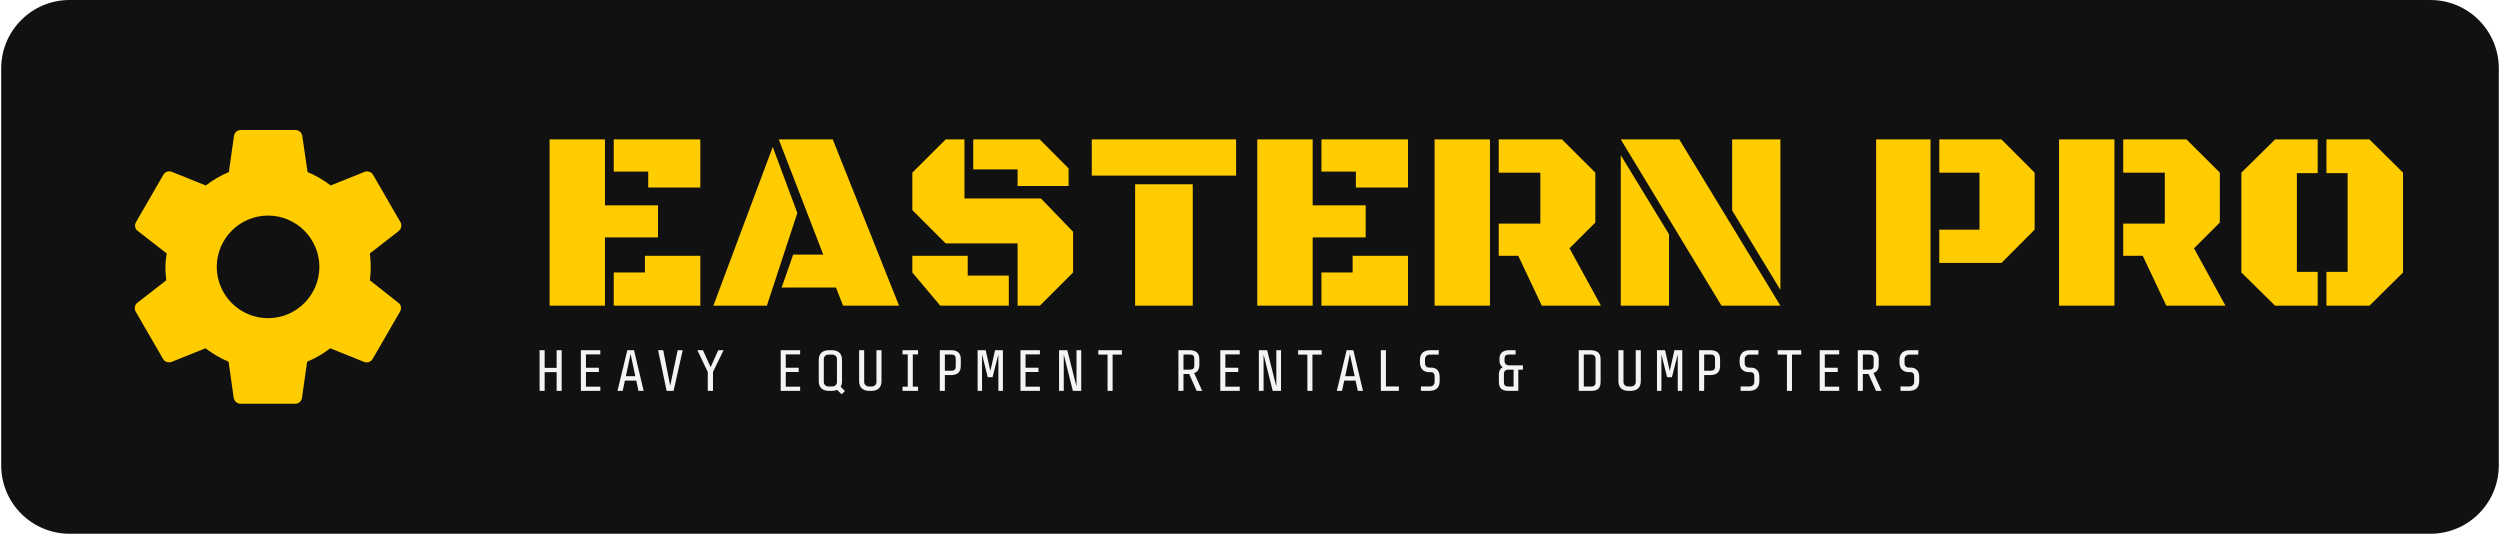
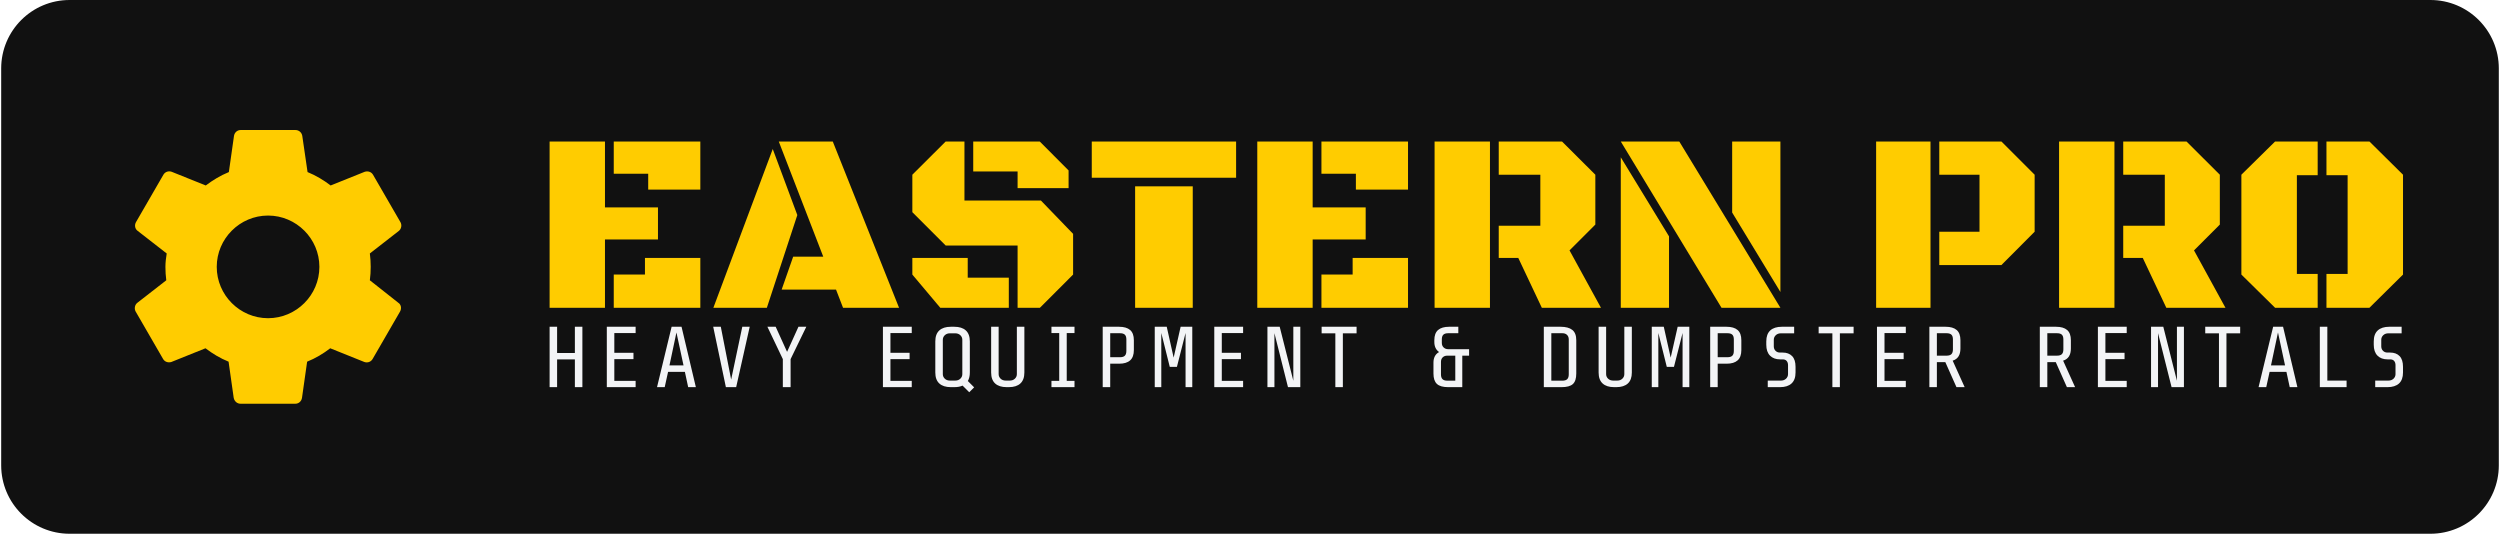
- <svg xmlns="http://www.w3.org/2000/svg" width="2000" height="427" viewBox="-56 821.307 1459.968 312">
-   <rect x="-56" y="821.307" width="1459.968" height="312" rx="40" fill="#111111" />
-   <path transform="translate(0 877.3068) scale(8.333333)" fill="#FFCC00" d="M19.14,12.94c0.04-0.3,0.06-0.61,0.06-0.94c0-0.32-0.02-0.64-0.06-0.94l2.03-1.58c0.18-0.14,0.23-0.41,0.12-0.61 l-1.92-3.32c-0.12-0.22-0.37-0.29-0.59-0.22l-2.39,0.96c-0.5-0.38-1.03-0.7-1.62-0.94L14.4,2.81c-0.04-0.24-0.24-0.41-0.48-0.41 h-3.84c-0.24,0-0.43,0.17-0.47,0.41L9.25,5.35C8.66,5.59,8.12,5.92,7.63,6.29L5.24,5.33c-0.22-0.08-0.47,0-0.59,0.22L2.73,8.87 C2.62,9.08,2.66,9.34,2.86,9.48l2.03,1.58C4.84,11.36,4.8,11.69,4.8,12s0.02,0.64,0.06,0.94l-2.03,1.58 c-0.18,0.14-0.23,0.41-0.12,0.61l1.92,3.32c0.12,0.22,0.37,0.29,0.59,0.22l2.39-0.96c0.5,0.38,1.03,0.7,1.62,0.94l0.36,2.54 c0.05,0.24,0.24,0.41,0.48,0.41h3.84c0.24,0,0.43-0.17,0.47-0.41l0.36-2.54c0.59-0.24,1.13-0.56,1.62-0.94l2.39,0.96 c0.22,0.08,0.47,0,0.59-0.22l1.92-3.32c0.12-0.22,0.07-0.49-0.12-0.61L19.14,12.94z M12,15.6c-1.98,0-3.6-1.62-3.6-3.6 s1.62-3.6,3.6-3.6s3.6,1.62,3.6,3.6S13.98,15.6,12,15.6z" />
+ <svg xmlns="http://www.w3.org/2000/svg" width="2000" height="427" viewBox="-56 820.094 1459.968 312">
+   <rect x="-56" y="820.094" width="1459.968" height="312" rx="40" fill="#111111" />
+   <path transform="translate(0 876.0941) scale(8.333333)" fill="#FFCC00" d="M19.14,12.94c0.04-0.3,0.06-0.61,0.06-0.94c0-0.32-0.02-0.64-0.06-0.94l2.03-1.58c0.18-0.14,0.23-0.41,0.12-0.61 l-1.92-3.32c-0.12-0.22-0.37-0.29-0.59-0.22l-2.39,0.96c-0.5-0.38-1.03-0.7-1.62-0.94L14.4,2.81c-0.04-0.24-0.24-0.41-0.48-0.41 h-3.84c-0.24,0-0.43,0.17-0.47,0.41L9.25,5.35C8.66,5.59,8.12,5.92,7.63,6.29L5.24,5.33c-0.22-0.08-0.47,0-0.59,0.22L2.73,8.87 C2.62,9.08,2.66,9.34,2.86,9.48l2.03,1.58C4.84,11.36,4.8,11.69,4.8,12s0.02,0.64,0.06,0.94l-2.03,1.58 c-0.18,0.14-0.23,0.41-0.12,0.61l1.92,3.32c0.12,0.22,0.37,0.29,0.59,0.22l2.39-0.96c0.5,0.38,1.03,0.7,1.62,0.94l0.36,2.54 c0.05,0.24,0.24,0.41,0.48,0.41h3.84c0.24,0,0.43-0.17,0.47-0.41l0.36-2.54c0.59-0.24,1.13-0.56,1.62-0.94l2.39,0.96 c0.22,0.08,0.47,0,0.59-0.22l1.92-3.32c0.12-0.22,0.07-0.49-0.12-0.61L19.14,12.94z M12,15.6c-1.98,0-3.6-1.62-3.6-3.6 s1.62-3.6,3.6-3.6s3.6,1.62,3.6,3.6S13.98,15.6,12,15.6z" />
  <path fill="#FFCC00" d="M296.94 1000L264.57 1000L264.57 902.81L296.94 902.81L296.94 941.33L327.92 941.33L327.92 960.08L296.94 960.08L296.94 1000M352.68 930.93L322.21 930.93L322.21 921.63L302.07 921.63L302.07 902.81L352.68 902.81L352.68 930.93M352.68 1000L302.07 1000L302.07 980.59L320.31 980.59L320.31 970.85L352.68 970.85L352.68 1000M468.84 1000L436.10 1000L432 989.38L400.21 989.38L406.95 970.12L424.53 970.12L398.53 902.81L430.10 902.81L468.84 1000M391.57 1000L360.30 1000L395.01 907.20L409.37 945.80L391.57 1000M551.17 1000L538.13 1000L538.13 963.60L496.09 963.60L476.61 944.12L476.61 922.22L496.09 902.81L507.07 902.81L507.07 937.30L551.75 937.30L570.58 956.79L570.58 980.59L551.17 1000M567.94 930.05L538.13 930.05L538.13 920.31L512.20 920.31L512.20 902.81L551.09 902.81L567.94 919.73L567.94 930.05M533 1000L492.94 1000L476.61 980.59L476.61 970.85L508.98 970.85L508.98 982.42L533 982.42L533 1000M665.86 923.97L581.49 923.97L581.49 902.81L665.86 902.81L665.86 923.97M640.52 1000L606.83 1000L606.83 929.03L640.52 929.03L640.52 1000M710.61 1000L678.24 1000L678.24 902.81L710.61 902.81L710.61 941.33L741.60 941.33L741.60 960.08L710.61 960.08L710.61 1000M766.35 930.93L735.88 930.93L735.88 921.63L715.74 921.63L715.74 902.81L766.35 902.81L766.35 930.93M766.35 1000L715.74 1000L715.74 980.59L733.98 980.59L733.98 970.85L766.35 970.85L766.35 1000M830.80 970.85L819.38 970.85L819.38 952.03L843.70 952.03L843.70 922.22L819.38 922.22L819.38 902.81L856.37 902.81L875.85 922.22L875.85 951.37L860.76 966.46L879.14 1000L844.57 1000L830.80 970.85M814.25 1000L781.88 1000L781.88 902.81L814.25 902.81L814.25 1000M984.03 1000L949.60 1000L890.72 902.81L924.92 902.81L984.03 1000M984.03 902.81L984.03 990.77L955.83 944.34L955.83 902.81L984.03 902.81M918.92 1000L890.72 1000L890.72 912.04L918.92 958.25L918.92 1000M1113.23 975.02L1076.90 975.02L1076.90 955.54L1100.41 955.54L1100.41 922.22L1076.90 922.22L1076.90 902.81L1113.23 902.81L1132.64 922.22L1132.64 955.54L1113.23 975.02M1071.77 1000L1039.98 1000L1039.98 902.81L1071.77 902.81L1071.77 1000M1195.84 970.85L1184.42 970.85L1184.42 952.03L1208.73 952.03L1208.73 922.22L1184.42 922.22L1184.42 902.81L1221.41 902.81L1240.89 922.22L1240.89 951.37L1225.80 966.46L1244.18 1000L1209.61 1000L1195.84 970.85M1179.29 1000L1146.92 1000L1146.92 902.81L1179.29 902.81L1179.29 1000M1328.34 1000L1303.22 1000L1303.22 980.22L1315.59 980.22L1315.59 922.51L1303.22 922.51L1303.22 902.81L1328.34 902.81L1347.97 922.22L1347.97 980.59L1328.34 1000M1298.09 1000L1273.19 1000L1253.49 980.59L1253.49 922.22L1273.19 902.81L1298.09 902.81L1298.09 922.51L1285.93 922.51L1285.93 980.22L1298.09 980.22" />
-   <path fill="#F3F4F6" d="M268.68 1038.85L261.68 1038.85L261.68 1049.80L258.72 1049.80L258.72 1026L261.68 1026L261.68 1036.34L268.68 1036.34L268.68 1026L271.64 1026L271.64 1049.80L268.68 1049.80L268.68 1038.85M282.86 1026L294.22 1026L294.22 1028.48L285.82 1028.48L285.82 1036.27L293.37 1036.27L293.37 1038.75L285.82 1038.75L285.82 1047.32L294.22 1047.32L294.22 1049.80L282.86 1049.80L282.86 1026M315.23 1043.78L308.60 1043.78L307.28 1049.80L304.25 1049.80L310 1026L313.91 1026L319.55 1049.80L316.52 1049.80L315.23 1043.78M309.15 1041.23L314.69 1041.23L311.90 1028.24L309.15 1041.23M332.98 1049.80L327.98 1026L330.98 1026L335.06 1046.81L339.44 1026L342.37 1026L337.03 1049.80L332.98 1049.80M360.08 1049.80L357.02 1049.80L357.02 1038.75L350.94 1026L354.20 1026L358.69 1035.89L363.18 1026L366.27 1026L360.08 1038.75L360.08 1049.80M399.66 1026L411.02 1026L411.02 1028.48L402.62 1028.48L402.62 1036.27L410.17 1036.27L410.17 1038.75L402.62 1038.75L402.62 1047.32L411.02 1047.32L411.02 1049.80L399.66 1049.80L399.66 1026M432.64 1049.19Q431.32 1049.80 429.38 1049.80L428.02 1049.80Q425.06 1049.80 423.48 1048.36Q421.90 1046.91 421.90 1044.02L421.90 1031.78Q421.90 1028.89 423.48 1027.44Q425.06 1026 428.02 1026L429.38 1026Q432.34 1026 433.92 1027.44Q435.50 1028.89 435.50 1031.78L435.50 1044.02Q435.50 1046.03 434.72 1047.39L437.20 1049.87L435.26 1051.81L432.64 1049.19M432.54 1031.13Q432.54 1030.08 431.76 1029.33Q430.98 1028.58 429.72 1028.58L427.68 1028.58Q426.42 1028.58 425.64 1029.33Q424.86 1030.08 424.86 1031.13L424.86 1044.67Q424.86 1045.72 425.64 1046.47Q426.42 1047.22 427.68 1047.22L429.72 1047.22Q430.98 1047.22 431.76 1046.47Q432.54 1045.72 432.54 1044.67L432.54 1031.13M458.59 1044.02Q458.59 1046.91 457.01 1048.36Q455.43 1049.80 452.47 1049.80L451.62 1049.80Q448.66 1049.80 447.08 1048.36Q445.50 1046.91 445.50 1044.02L445.50 1026L448.46 1026L448.46 1044.67Q448.46 1045.72 449.24 1046.47Q450.02 1047.22 451.28 1047.22L452.81 1047.22Q454.07 1047.22 454.85 1046.47Q455.63 1045.72 455.63 1044.67L455.63 1026L458.59 1026L458.59 1044.02M470.86 1047.32L473.92 1047.32L473.92 1028.48L470.86 1028.48L470.86 1026L479.94 1026L479.94 1028.48L476.88 1028.48L476.88 1047.32L479.94 1047.32L479.94 1049.80L470.86 1049.80L470.86 1047.32M504.93 1035.18Q504.93 1037.93 503.47 1039.24Q502.01 1040.55 499.15 1040.55L495.62 1040.55L495.62 1049.80L492.66 1049.80L492.66 1026L499.09 1026Q501.98 1026 503.46 1027.27Q504.93 1028.55 504.93 1031.30L504.93 1035.18M501.98 1031Q501.98 1029.71 501.38 1029.13Q500.79 1028.55 499.49 1028.55L495.62 1028.55L495.62 1038L499.49 1038Q500.79 1038 501.38 1037.41Q501.98 1036.81 501.98 1035.52L501.98 1031M526.90 1028.45L523.50 1041.81L520.68 1041.81L517.35 1028.45L517.35 1049.80L514.76 1049.80L514.76 1026L519.49 1026L522.21 1038.17L524.96 1026L529.55 1026L529.55 1049.80L526.90 1049.80L526.90 1028.45M539.82 1026L551.18 1026L551.18 1028.48L542.78 1028.48L542.78 1036.27L550.33 1036.27L550.33 1038.75L542.78 1038.75L542.78 1047.32L551.18 1047.32L551.18 1049.80L539.82 1049.80L539.82 1026M565.12 1028.52L565.12 1049.80L562.37 1049.80L562.37 1026L567.19 1026L572.57 1047.28L572.57 1026L575.32 1026L575.32 1049.80L570.46 1049.80L565.12 1028.52M593.68 1049.80L590.72 1049.80L590.72 1028.58L585.32 1028.58L585.32 1026L599.09 1026L599.09 1028.58L593.68 1028.58L593.68 1049.80M638.43 1039.94L635.10 1039.94L635.10 1049.80L632.14 1049.80L632.14 1026L638.53 1026Q641.42 1026 642.90 1027.27Q644.38 1028.55 644.38 1031.30L644.38 1034.57Q644.38 1038.41 641.32 1039.36L646.05 1049.80L642.82 1049.80L638.43 1039.94M641.42 1031Q641.42 1029.71 640.83 1029.13Q640.23 1028.55 638.94 1028.55L635.10 1028.55L635.10 1037.39L638.94 1037.39Q640.23 1037.39 640.83 1036.79Q641.42 1036.20 641.42 1034.91L641.42 1031M656.62 1026L667.98 1026L667.98 1028.48L659.58 1028.48L659.58 1036.27L667.13 1036.27L667.13 1038.75L659.58 1038.75L659.58 1047.32L667.98 1047.32L667.98 1049.80L656.62 1049.80L656.62 1026M681.92 1028.52L681.92 1049.80L679.17 1049.80L679.17 1026L683.99 1026L689.37 1047.28L689.37 1026L692.12 1026L692.12 1049.80L687.26 1049.80L681.92 1028.52M710.48 1049.80L707.52 1049.80L707.52 1028.58L702.12 1028.58L702.12 1026L715.89 1026L715.89 1028.58L710.48 1028.58L710.48 1049.80M735.71 1043.78L729.08 1043.78L727.76 1049.80L724.73 1049.80L730.48 1026L734.39 1026L740.03 1049.80L737 1049.80L735.71 1043.78M729.63 1041.23L735.17 1041.23L732.38 1028.24L729.63 1041.23M750.47 1026L753.43 1026L753.43 1047.22L761.01 1047.22L761.01 1049.80L750.47 1049.80L750.47 1026M784.85 1044.02Q784.85 1046.91 783.27 1048.36Q781.68 1049.80 778.73 1049.80L773.90 1049.80L773.90 1047.22L779.07 1047.22Q780.32 1047.22 781.11 1046.47Q781.89 1045.72 781.89 1044.67L781.89 1041.13Q781.89 1040.11 781.36 1039.48Q780.83 1038.85 779.78 1038.85L778.76 1038.85Q776.24 1038.85 774.78 1037.37Q773.32 1035.89 773.32 1033.07L773.32 1031.78Q773.32 1028.89 774.90 1027.44Q776.48 1026 779.44 1026L784.30 1026L784.30 1028.58L779.10 1028.58Q777.84 1028.58 777.06 1029.33Q776.28 1030.08 776.28 1031.13L776.28 1033.72Q776.28 1034.77 776.96 1035.47Q777.64 1036.17 778.73 1036.17L779.75 1036.17Q782.16 1036.17 783.50 1037.56Q784.85 1038.95 784.85 1041.78L784.85 1044.02M825.24 1049.80Q822.18 1049.80 820.82 1048.52Q819.46 1047.25 819.46 1044.43L819.46 1040.14Q819.46 1037.19 821.67 1035.96Q819.80 1034.64 819.80 1032.02L819.80 1031.30Q819.80 1028.55 821.28 1027.27Q822.76 1026 825.65 1026L829.25 1026L829.25 1028.55L825.24 1028.55Q823.95 1028.55 823.36 1029.13Q822.76 1029.71 822.76 1031L822.76 1032.36Q822.76 1033.48 823.47 1034.16Q824.19 1034.84 825.24 1034.84L833.50 1034.84L833.50 1037.39L830.82 1037.39L830.82 1049.80L825.24 1049.80M824.90 1037.39Q823.78 1037.39 823.10 1038.05Q822.42 1038.72 822.42 1039.84L822.42 1044.77Q822.42 1046.06 823.03 1046.65Q823.64 1047.25 824.94 1047.25L828.06 1047.25L828.06 1037.39L824.90 1037.39M878.93 1044.43Q878.93 1047.35 877.59 1048.58Q876.25 1049.80 873.15 1049.80L866.15 1049.80L866.15 1026L872.74 1026Q875.80 1026 877.37 1027.24Q878.93 1028.48 878.93 1031.30L878.93 1044.43M875.97 1031Q875.97 1029.88 875.29 1029.21Q874.61 1028.55 873.49 1028.55L869.11 1028.55L869.11 1047.25L873.46 1047.25Q874.75 1047.25 875.36 1046.65Q875.97 1046.06 875.97 1044.77L875.97 1031M902.43 1044.02Q902.43 1046.91 900.85 1048.36Q899.27 1049.80 896.31 1049.80L895.46 1049.80Q892.50 1049.80 890.92 1048.36Q889.34 1046.91 889.34 1044.02L889.34 1026L892.30 1026L892.30 1044.67Q892.30 1045.72 893.08 1046.47Q893.86 1047.22 895.12 1047.22L896.65 1047.22Q897.91 1047.22 898.69 1046.47Q899.47 1045.72 899.47 1044.67L899.47 1026L902.43 1026L902.43 1044.02M924.02 1028.45L920.62 1041.81L917.80 1041.81L914.47 1028.45L914.47 1049.80L911.88 1049.80L911.88 1026L916.61 1026L919.33 1038.17L922.08 1026L926.67 1026L926.67 1049.80L924.02 1049.80L924.02 1028.45M948.77 1035.18Q948.77 1037.93 947.31 1039.24Q945.85 1040.55 942.99 1040.55L939.46 1040.55L939.46 1049.80L936.50 1049.80L936.50 1026L942.93 1026Q945.82 1026 947.30 1027.27Q948.77 1028.55 948.77 1031.30L948.77 1035.18M945.82 1031Q945.82 1029.71 945.22 1029.13Q944.63 1028.55 943.33 1028.55L939.46 1028.55L939.46 1038L943.33 1038Q944.63 1038 945.22 1037.41Q945.82 1036.81 945.82 1035.52L945.82 1031M971.73 1044.02Q971.73 1046.91 970.15 1048.36Q968.56 1049.80 965.61 1049.80L960.78 1049.80L960.78 1047.22L965.95 1047.22Q967.20 1047.22 967.99 1046.47Q968.77 1045.72 968.77 1044.67L968.77 1041.13Q968.77 1040.11 968.24 1039.48Q967.71 1038.85 966.66 1038.85L965.64 1038.85Q963.12 1038.85 961.66 1037.37Q960.20 1035.89 960.20 1033.07L960.20 1031.78Q960.20 1028.89 961.78 1027.44Q963.36 1026 966.32 1026L971.18 1026L971.18 1028.58L965.98 1028.58Q964.72 1028.58 963.94 1029.33Q963.16 1030.08 963.16 1031.13L963.16 1033.72Q963.16 1034.77 963.84 1035.47Q964.52 1036.17 965.61 1036.17L966.63 1036.17Q969.04 1036.17 970.38 1037.56Q971.73 1038.95 971.73 1041.78L971.73 1044.02M990.80 1049.80L987.84 1049.80L987.84 1028.58L982.44 1028.58L982.44 1026L996.21 1026L996.21 1028.58L990.80 1028.58L990.80 1049.80M1007.02 1026L1018.38 1026L1018.38 1028.48L1009.98 1028.48L1009.98 1036.27L1017.53 1036.27L1017.53 1038.75L1009.98 1038.75L1009.98 1047.32L1018.38 1047.32L1018.38 1049.80L1007.02 1049.80L1007.02 1026M1035.55 1039.94L1032.22 1039.94L1032.22 1049.80L1029.26 1049.80L1029.26 1026L1035.65 1026Q1038.54 1026 1040.02 1027.27Q1041.50 1028.55 1041.50 1031.30L1041.50 1034.57Q1041.50 1038.41 1038.44 1039.36L1043.17 1049.80L1039.94 1049.80L1035.55 1039.94M1038.54 1031Q1038.54 1029.71 1037.95 1029.13Q1037.35 1028.55 1036.06 1028.55L1032.22 1028.55L1032.22 1037.39L1036.06 1037.39Q1037.35 1037.39 1037.95 1036.79Q1038.54 1036.20 1038.54 1034.91L1038.54 1031M1065.17 1044.02Q1065.17 1046.91 1063.59 1048.36Q1062 1049.80 1059.05 1049.80L1054.22 1049.80L1054.22 1047.22L1059.39 1047.22Q1060.64 1047.22 1061.43 1046.47Q1062.21 1045.72 1062.21 1044.67L1062.21 1041.13Q1062.21 1040.11 1061.68 1039.48Q1061.15 1038.85 1060.10 1038.85L1059.08 1038.85Q1056.56 1038.85 1055.10 1037.37Q1053.64 1035.89 1053.64 1033.07L1053.64 1031.78Q1053.64 1028.89 1055.22 1027.44Q1056.80 1026 1059.76 1026L1064.62 1026L1064.62 1028.58L1059.42 1028.58Q1058.16 1028.58 1057.38 1029.33Q1056.60 1030.08 1056.60 1031.13L1056.60 1033.72Q1056.60 1034.77 1057.28 1035.47Q1057.96 1036.17 1059.05 1036.17L1060.07 1036.17Q1062.48 1036.17 1063.82 1037.56Q1065.17 1038.95 1065.17 1041.78" />
+   <path transform="translate(4.534145 0)" fill="#F3F4F6" d="M274.81 1030.16L264.42 1030.16L264.42 1046.40L260.04 1046.40L260.04 1011.10L264.42 1011.10L264.42 1026.43L274.81 1026.43L274.81 1011.10L279.20 1011.10L279.20 1046.40L274.81 1046.40L274.81 1030.16M293.48 1011.10L310.32 1011.10L310.32 1014.78L297.87 1014.78L297.87 1026.33L309.06 1026.33L309.06 1030.01L297.87 1030.01L297.87 1042.72L310.32 1042.72L310.32 1046.40L293.48 1046.40L293.48 1011.10M339.12 1037.48L329.29 1037.48L327.32 1046.40L322.83 1046.40L331.36 1011.10L337.16 1011.10L345.53 1046.40L341.04 1046.40L339.12 1037.48M330.10 1033.69L338.32 1033.69L334.18 1014.43L330.10 1033.69M363.08 1046.40L355.67 1011.10L360.11 1011.10L366.16 1041.97L372.67 1011.10L377.01 1011.10L369.09 1046.40L363.08 1046.40M400.91 1046.40L396.37 1046.40L396.37 1030.01L387.35 1011.10L392.19 1011.10L398.85 1025.77L405.50 1011.10L410.09 1011.10L400.91 1030.01L400.91 1046.40M454.88 1011.10L471.73 1011.10L471.73 1014.78L459.27 1014.78L459.27 1026.33L470.47 1026.33L470.47 1030.01L459.27 1030.01L459.27 1042.72L471.73 1042.72L471.73 1046.40L454.88 1046.40L454.88 1011.10M501.44 1045.50Q499.47 1046.40 496.60 1046.40L494.58 1046.40Q490.19 1046.40 487.85 1044.26Q485.50 1042.12 485.50 1037.83L485.50 1019.67Q485.50 1015.38 487.85 1013.24Q490.19 1011.10 494.58 1011.10L496.60 1011.10Q500.99 1011.10 503.33 1013.24Q505.68 1015.38 505.68 1019.67L505.68 1037.83Q505.68 1040.81 504.52 1042.82L508.20 1046.51L505.32 1049.38L501.44 1045.50M501.29 1018.71Q501.29 1017.15 500.13 1016.04Q498.97 1014.93 497.10 1014.93L494.08 1014.93Q492.21 1014.93 491.05 1016.04Q489.89 1017.15 489.89 1018.71L489.89 1038.79Q489.89 1040.35 491.05 1041.46Q492.21 1042.57 494.08 1042.57L497.10 1042.57Q498.97 1042.57 500.13 1041.46Q501.29 1040.35 501.29 1038.79L501.29 1018.71M537.56 1037.83Q537.56 1042.12 535.21 1044.26Q532.86 1046.40 528.48 1046.40L527.22 1046.40Q522.83 1046.40 520.48 1044.26Q518.14 1042.12 518.14 1037.83L518.14 1011.10L522.52 1011.10L522.52 1038.79Q522.52 1040.35 523.68 1041.46Q524.84 1042.57 526.71 1042.57L528.98 1042.57Q530.85 1042.57 532.01 1041.46Q533.17 1040.35 533.17 1038.79L533.17 1011.10L537.56 1011.10L537.56 1037.83M553.39 1042.72L557.93 1042.72L557.93 1014.78L553.39 1014.78L553.39 1011.10L566.86 1011.10L566.86 1014.78L562.32 1014.78L562.32 1042.72L566.86 1042.72L566.86 1046.40L553.39 1046.40L553.39 1042.72M601.56 1024.72Q601.56 1028.80 599.39 1030.74Q597.23 1032.69 592.99 1032.69L587.74 1032.69L587.74 1046.40L583.35 1046.40L583.35 1011.10L592.89 1011.10Q597.18 1011.10 599.37 1012.99Q601.56 1014.88 601.56 1018.97L601.56 1024.72M597.18 1018.51Q597.18 1016.59 596.29 1015.74Q595.41 1014.88 593.49 1014.88L587.74 1014.88L587.74 1028.90L593.49 1028.90Q595.41 1028.90 596.29 1028.02Q597.18 1027.14 597.18 1025.22L597.18 1018.51M631.78 1014.73L626.73 1034.55L622.55 1034.55L617.60 1014.73L617.60 1046.40L613.77 1046.40L613.77 1011.10L620.78 1011.10L624.82 1029.15L628.90 1011.10L635.71 1011.10L635.71 1046.40L631.78 1046.40L631.78 1014.73M648.57 1011.10L665.42 1011.10L665.42 1014.78L652.96 1014.78L652.96 1026.33L664.16 1026.33L664.16 1030.01L652.96 1030.01L652.96 1042.72L665.42 1042.72L665.42 1046.40L648.57 1046.40L648.57 1011.10M683.73 1014.83L683.73 1046.40L679.64 1046.40L679.64 1011.10L686.81 1011.10L694.78 1042.67L694.78 1011.10L698.86 1011.10L698.86 1046.40L691.65 1046.40L683.73 1014.83M723.73 1046.40L719.34 1046.40L719.34 1014.93L711.32 1014.93L711.32 1011.10L731.75 1011.10L731.75 1014.93L723.73 1014.93L723.73 1046.40M785.27 1046.40Q780.73 1046.40 778.71 1044.51Q776.69 1042.62 776.69 1038.44L776.69 1032.08Q776.69 1027.69 779.97 1025.88Q777.20 1023.91 777.20 1020.02L777.20 1018.97Q777.20 1014.88 779.39 1012.99Q781.58 1011.10 785.87 1011.10L791.22 1011.10L791.22 1014.88L785.27 1014.88Q783.35 1014.88 782.47 1015.74Q781.58 1016.59 781.58 1018.51L781.58 1020.53Q781.58 1022.19 782.64 1023.20Q783.70 1024.21 785.27 1024.21L797.52 1024.21L797.52 1027.99L793.54 1027.99L793.54 1046.40L785.27 1046.40M784.76 1027.99Q783.10 1027.99 782.09 1028.98Q781.08 1029.96 781.08 1031.63L781.08 1038.94Q781.08 1040.86 781.99 1041.74Q782.90 1042.62 784.81 1042.62L789.45 1042.62L789.45 1027.99L784.76 1027.99M860.17 1038.44Q860.17 1042.77 858.18 1044.59Q856.18 1046.40 851.59 1046.40L841.20 1046.40L841.20 1011.10L850.99 1011.10Q855.53 1011.10 857.85 1012.94Q860.17 1014.78 860.17 1018.97L860.17 1038.44M855.78 1018.51Q855.78 1016.85 854.77 1015.86Q853.76 1014.88 852.10 1014.88L845.59 1014.88L845.59 1042.62L852.05 1042.62Q853.96 1042.62 854.87 1041.74Q855.78 1040.86 855.78 1038.94L855.78 1018.51M892.65 1037.83Q892.65 1042.12 890.31 1044.26Q887.96 1046.40 883.57 1046.40L882.31 1046.40Q877.92 1046.40 875.58 1044.26Q873.23 1042.12 873.23 1037.83L873.23 1011.10L877.62 1011.10L877.62 1038.79Q877.62 1040.35 878.78 1041.46Q879.94 1042.57 881.81 1042.57L884.08 1042.57Q885.94 1042.57 887.10 1041.46Q888.26 1040.35 888.26 1038.79L888.26 1011.10L892.65 1011.10L892.65 1037.83M922.31 1014.73L917.27 1034.55L913.08 1034.55L908.14 1014.73L908.14 1046.40L904.30 1046.40L904.30 1011.10L911.32 1011.10L915.35 1029.15L919.44 1011.10L926.25 1011.10L926.25 1046.40L922.31 1046.40L922.31 1014.73M956.66 1024.72Q956.66 1028.80 954.49 1030.74Q952.32 1032.69 948.09 1032.69L942.84 1032.69L942.84 1046.40L938.45 1046.40L938.45 1011.10L947.98 1011.10Q952.27 1011.10 954.47 1012.99Q956.66 1014.88 956.66 1018.97L956.66 1024.72M952.27 1018.51Q952.27 1016.59 951.39 1015.74Q950.51 1014.88 948.59 1014.88L942.84 1014.88L942.84 1028.90L948.59 1028.90Q950.51 1028.90 951.39 1028.02Q952.27 1027.14 952.27 1025.22L952.27 1018.51M988.34 1037.83Q988.34 1042.12 985.99 1044.26Q983.65 1046.40 979.26 1046.40L972.10 1046.40L972.10 1042.57L979.76 1042.57Q981.63 1042.57 982.79 1041.46Q983.95 1040.35 983.95 1038.79L983.95 1033.54Q983.95 1032.03 983.17 1031.10Q982.38 1030.16 980.82 1030.16L979.31 1030.16Q975.58 1030.16 973.41 1027.97Q971.24 1025.77 971.24 1021.59L971.24 1019.67Q971.24 1015.38 973.58 1013.24Q975.93 1011.10 980.32 1011.10L987.53 1011.10L987.53 1014.93L979.81 1014.93Q977.95 1014.93 976.79 1016.04Q975.63 1017.15 975.63 1018.71L975.63 1022.55Q975.63 1024.11 976.63 1025.14Q977.64 1026.18 979.26 1026.18L980.77 1026.18Q984.35 1026.18 986.34 1028.25Q988.34 1030.31 988.34 1034.50L988.34 1037.83M1014.26 1046.40L1009.87 1046.40L1009.87 1014.93L1001.85 1014.93L1001.85 1011.10L1022.28 1011.10L1022.28 1014.93L1014.26 1014.93L1014.26 1046.40M1035.95 1011.10L1052.80 1011.10L1052.80 1014.78L1040.34 1014.78L1040.34 1026.33L1051.54 1026.33L1051.54 1030.01L1040.34 1030.01L1040.34 1042.72L1052.80 1042.72L1052.80 1046.40L1035.95 1046.40L1035.95 1011.10M1075.90 1031.78L1070.96 1031.78L1070.96 1046.40L1066.57 1046.40L1066.57 1011.10L1076.05 1011.10Q1080.34 1011.10 1082.53 1012.99Q1084.73 1014.88 1084.73 1018.97L1084.73 1023.81Q1084.73 1029.51 1080.19 1030.92L1087.20 1046.40L1082.41 1046.40L1075.90 1031.78M1080.34 1018.51Q1080.34 1016.59 1079.46 1015.74Q1078.57 1014.88 1076.66 1014.88L1070.96 1014.88L1070.96 1027.99L1076.66 1027.99Q1078.57 1027.99 1079.46 1027.11Q1080.34 1026.23 1080.34 1024.31L1080.34 1018.51M1140.46 1031.78L1135.52 1031.78L1135.52 1046.40L1131.13 1046.40L1131.13 1011.10L1140.61 1011.10Q1144.90 1011.10 1147.10 1012.99Q1149.29 1014.88 1149.29 1018.97L1149.29 1023.81Q1149.29 1029.51 1144.75 1030.92L1151.76 1046.40L1146.97 1046.40L1140.46 1031.78M1144.90 1018.51Q1144.90 1016.59 1144.02 1015.74Q1143.14 1014.88 1141.22 1014.88L1135.52 1014.88L1135.52 1027.99L1141.22 1027.99Q1143.14 1027.99 1144.02 1027.11Q1144.90 1026.23 1144.90 1024.31L1144.90 1018.51M1165.08 1011.10L1181.93 1011.10L1181.93 1014.78L1169.47 1014.78L1169.47 1026.33L1180.66 1026.33L1180.66 1030.01L1169.47 1030.01L1169.47 1042.72L1181.93 1042.72L1181.93 1046.40L1165.08 1046.40L1165.08 1011.10M1200.23 1014.83L1200.23 1046.40L1196.15 1046.40L1196.15 1011.10L1203.31 1011.10L1211.28 1042.67L1211.28 1011.10L1215.37 1011.10L1215.37 1046.40L1208.15 1046.40L1200.23 1014.83M1240.23 1046.40L1235.85 1046.40L1235.85 1014.93L1227.83 1014.93L1227.83 1011.10L1248.25 1011.10L1248.25 1014.93L1240.23 1014.93L1240.23 1046.40M1275.29 1037.48L1265.45 1037.48L1263.49 1046.40L1259 1046.40L1267.52 1011.10L1273.32 1011.10L1281.70 1046.40L1277.21 1046.40L1275.29 1037.48M1266.26 1033.69L1274.48 1033.69L1270.35 1014.43L1266.26 1033.69M1294.81 1011.10L1299.20 1011.10L1299.20 1042.57L1310.45 1042.57L1310.45 1046.40L1294.81 1046.40L1294.81 1011.10M1343.43 1037.83Q1343.43 1042.12 1341.09 1044.26Q1338.74 1046.40 1334.35 1046.40L1327.19 1046.40L1327.19 1042.57L1334.86 1042.57Q1336.73 1042.57 1337.89 1041.46Q1339.05 1040.35 1339.05 1038.79L1339.05 1033.54Q1339.05 1032.03 1338.26 1031.10Q1337.48 1030.16 1335.92 1030.16L1334.40 1030.16Q1330.67 1030.16 1328.50 1027.97Q1326.33 1025.77 1326.33 1021.59L1326.33 1019.67Q1326.33 1015.38 1328.68 1013.24Q1331.03 1011.10 1335.41 1011.10L1342.63 1011.10L1342.63 1014.93L1334.91 1014.93Q1333.04 1014.93 1331.88 1016.04Q1330.72 1017.15 1330.72 1018.71L1330.72 1022.55Q1330.72 1024.11 1331.73 1025.14Q1332.74 1026.18 1334.35 1026.18L1335.87 1026.18Q1339.45 1026.18 1341.44 1028.25Q1343.43 1030.31 1343.43 1034.50" />
</svg>
